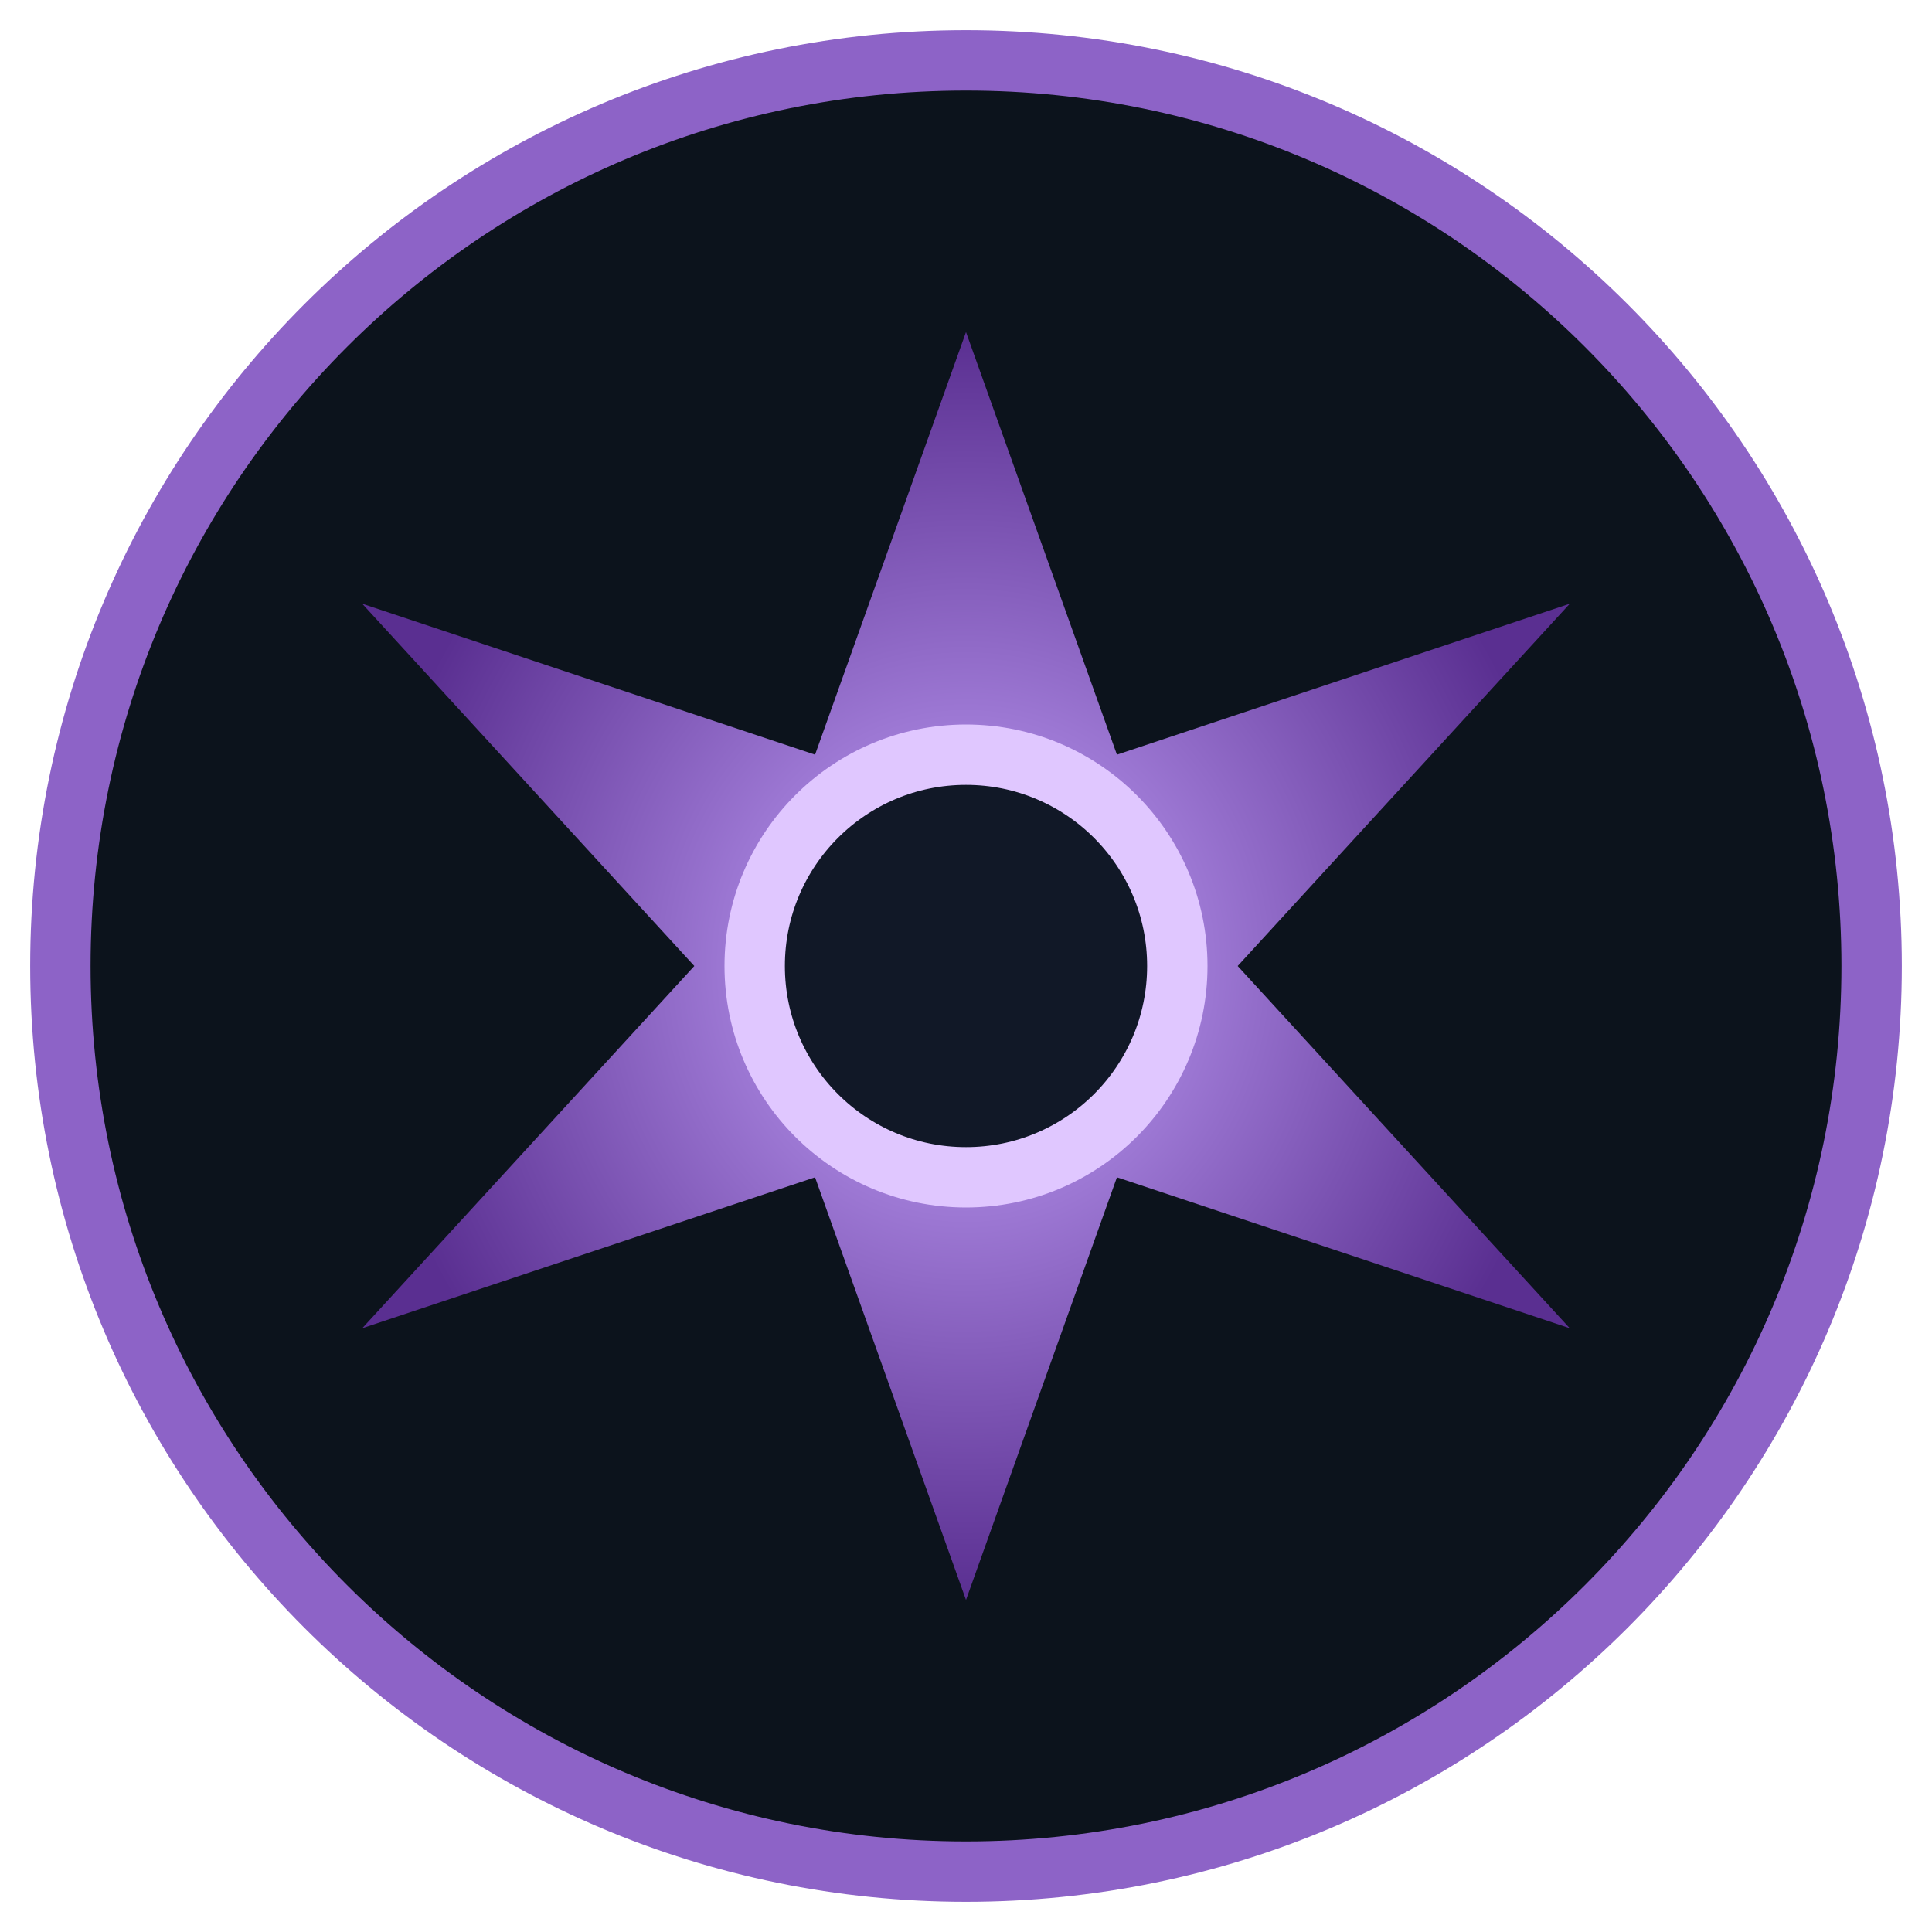
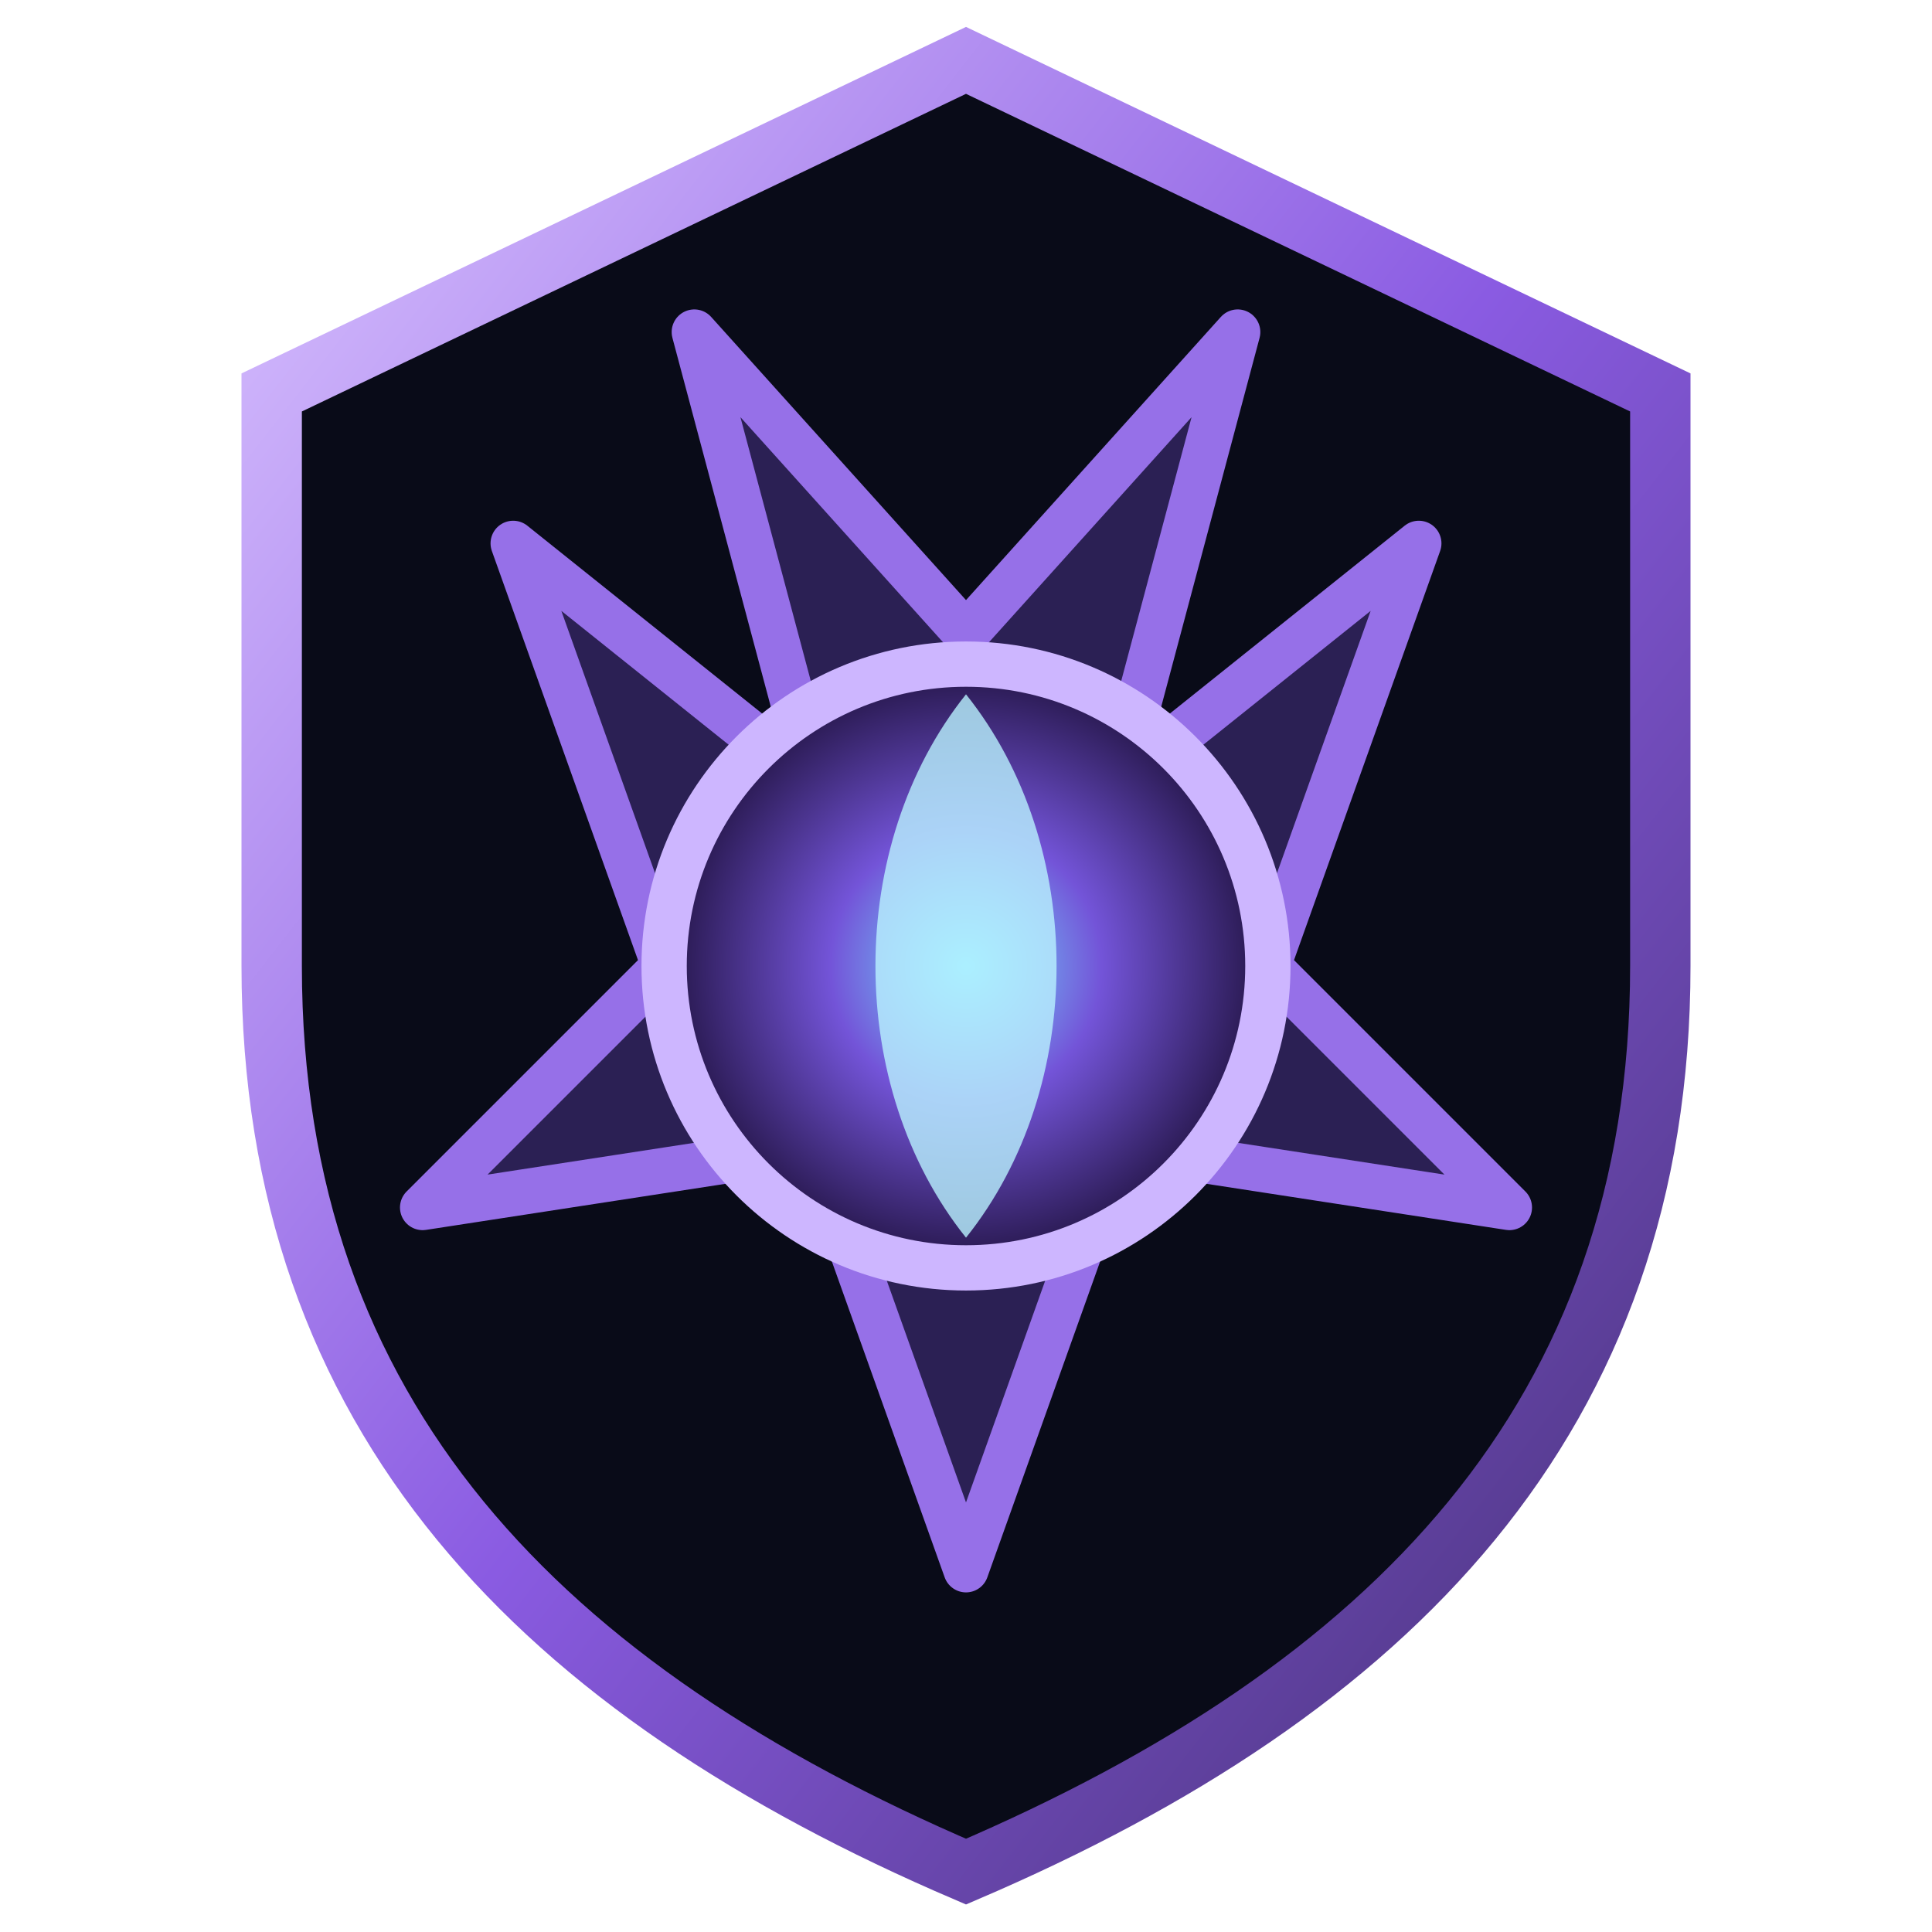
<svg xmlns="http://www.w3.org/2000/svg" viewBox="0 0 64 64">
  <defs>
-     <radialGradient id="g">
-       <stop stop-color="#c8a7ff" />
-       <stop offset="1" stop-color="#5a2f91" />
+     <radialGradient id="void">
+       <stop stop-color="#71e3ff" />
+       <stop offset=".45" stop-color="#7354d8" />
+       <stop offset="1" stop-color="#241547" />
    </radialGradient>
+     <linearGradient id="edge" x1="0" y1="0" x2="1" y2="1">
+       <stop stop-color="#d9c2ff" />
+       <stop offset=".5" stop-color="#8a5be2" />
+       <stop offset="1" stop-color="#443073" />
+     </linearGradient>
  </defs>
-   <circle cx="32" cy="32" r="30" fill="#0c131c" stroke="#8d63c7" stroke-width="2" />
-   <path d="M32 11 37 25 52 20 41 32 52 44 37 39 32 53 27 39 12 44 23 32 12 20 27 25Z" fill="url(#g)" />
-   <circle cx="32" cy="32" r="7" fill="#111827" stroke="#e0c7ff" stroke-width="2" />
+   <path d="M32 2 55 13v19c0 15-9 24-23 30C18 56 9 47 9 32V13Z" fill="#090b18" stroke="url(#edge)" stroke-width="2" />
+   <path d="m17 18 10 8-4-15 9 10 9-10-4 15 10-8-5 14 8 8-13-2-5 14-5-14-13 2 8-8Z" fill="#2b2054" stroke="#9670e8" stroke-width="1.5" stroke-linejoin="round" />
+   <circle cx="32" cy="32" r="10" fill="url(#void)" stroke="#cdb6ff" stroke-width="1.5" />
+   <path d="M32 23c4 5 4 13 0 18-4-5-4-13 0-18Z" fill="#b9f3ff" opacity=".8" />
</svg>
